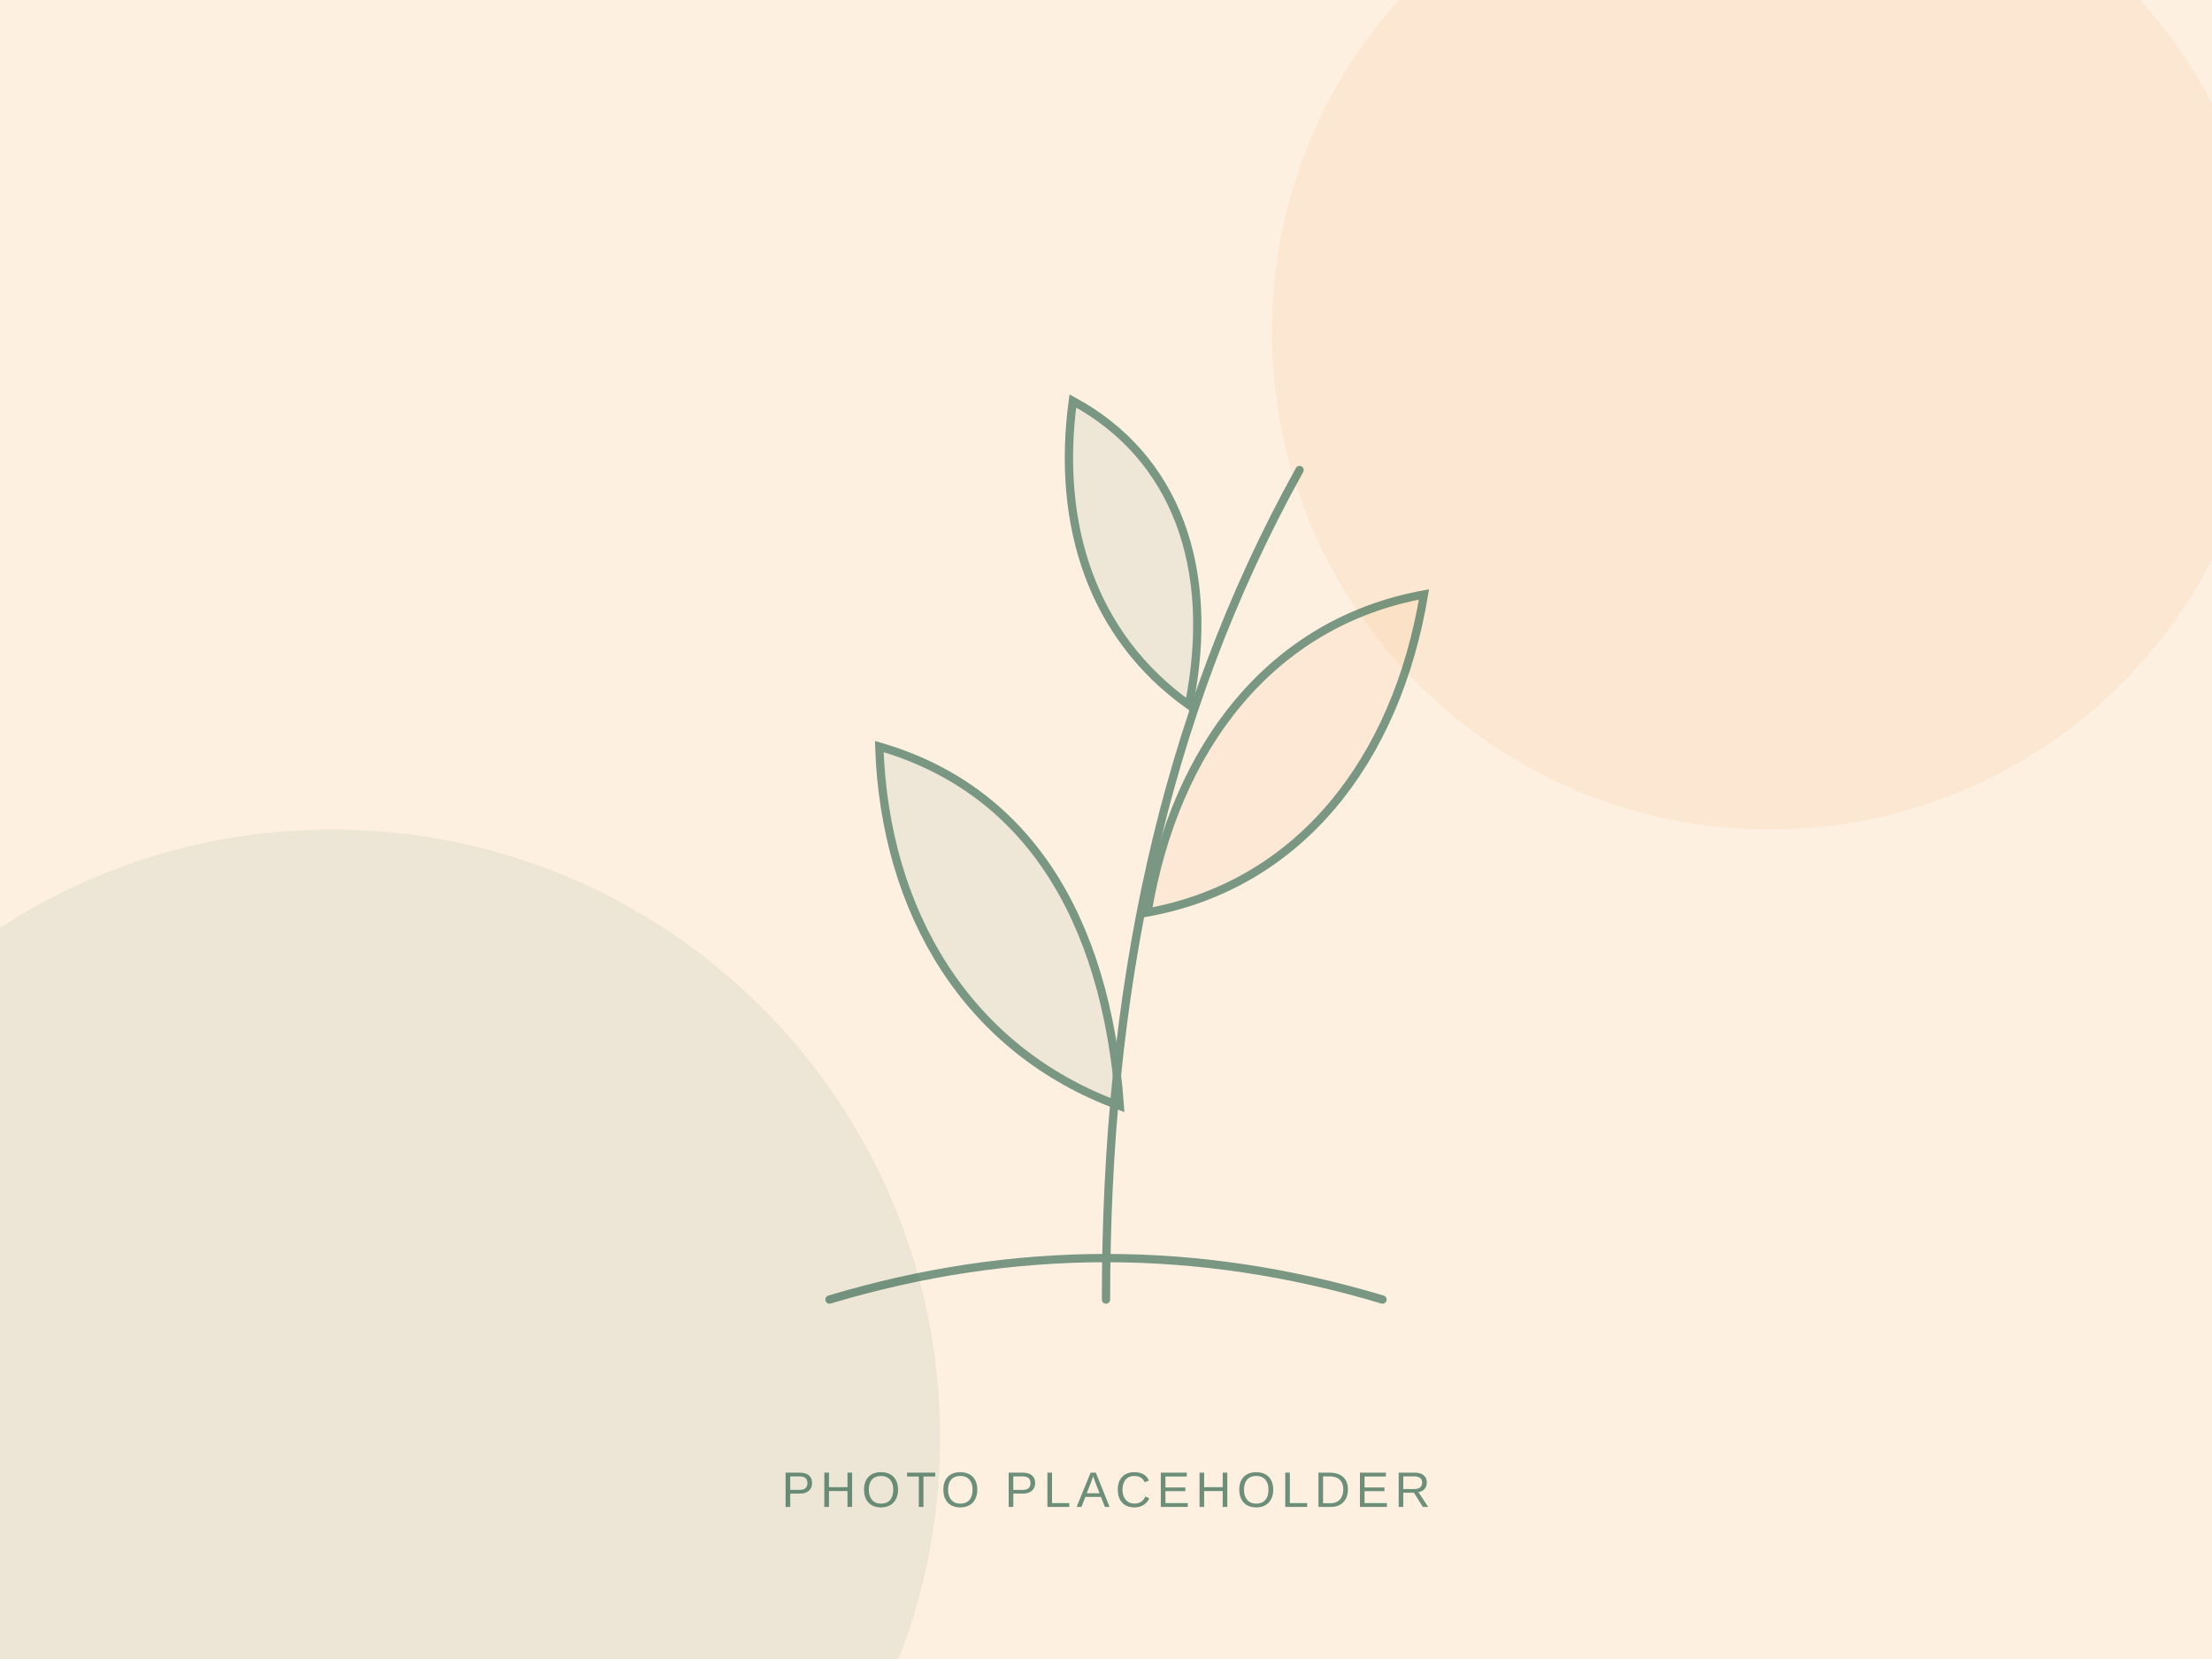
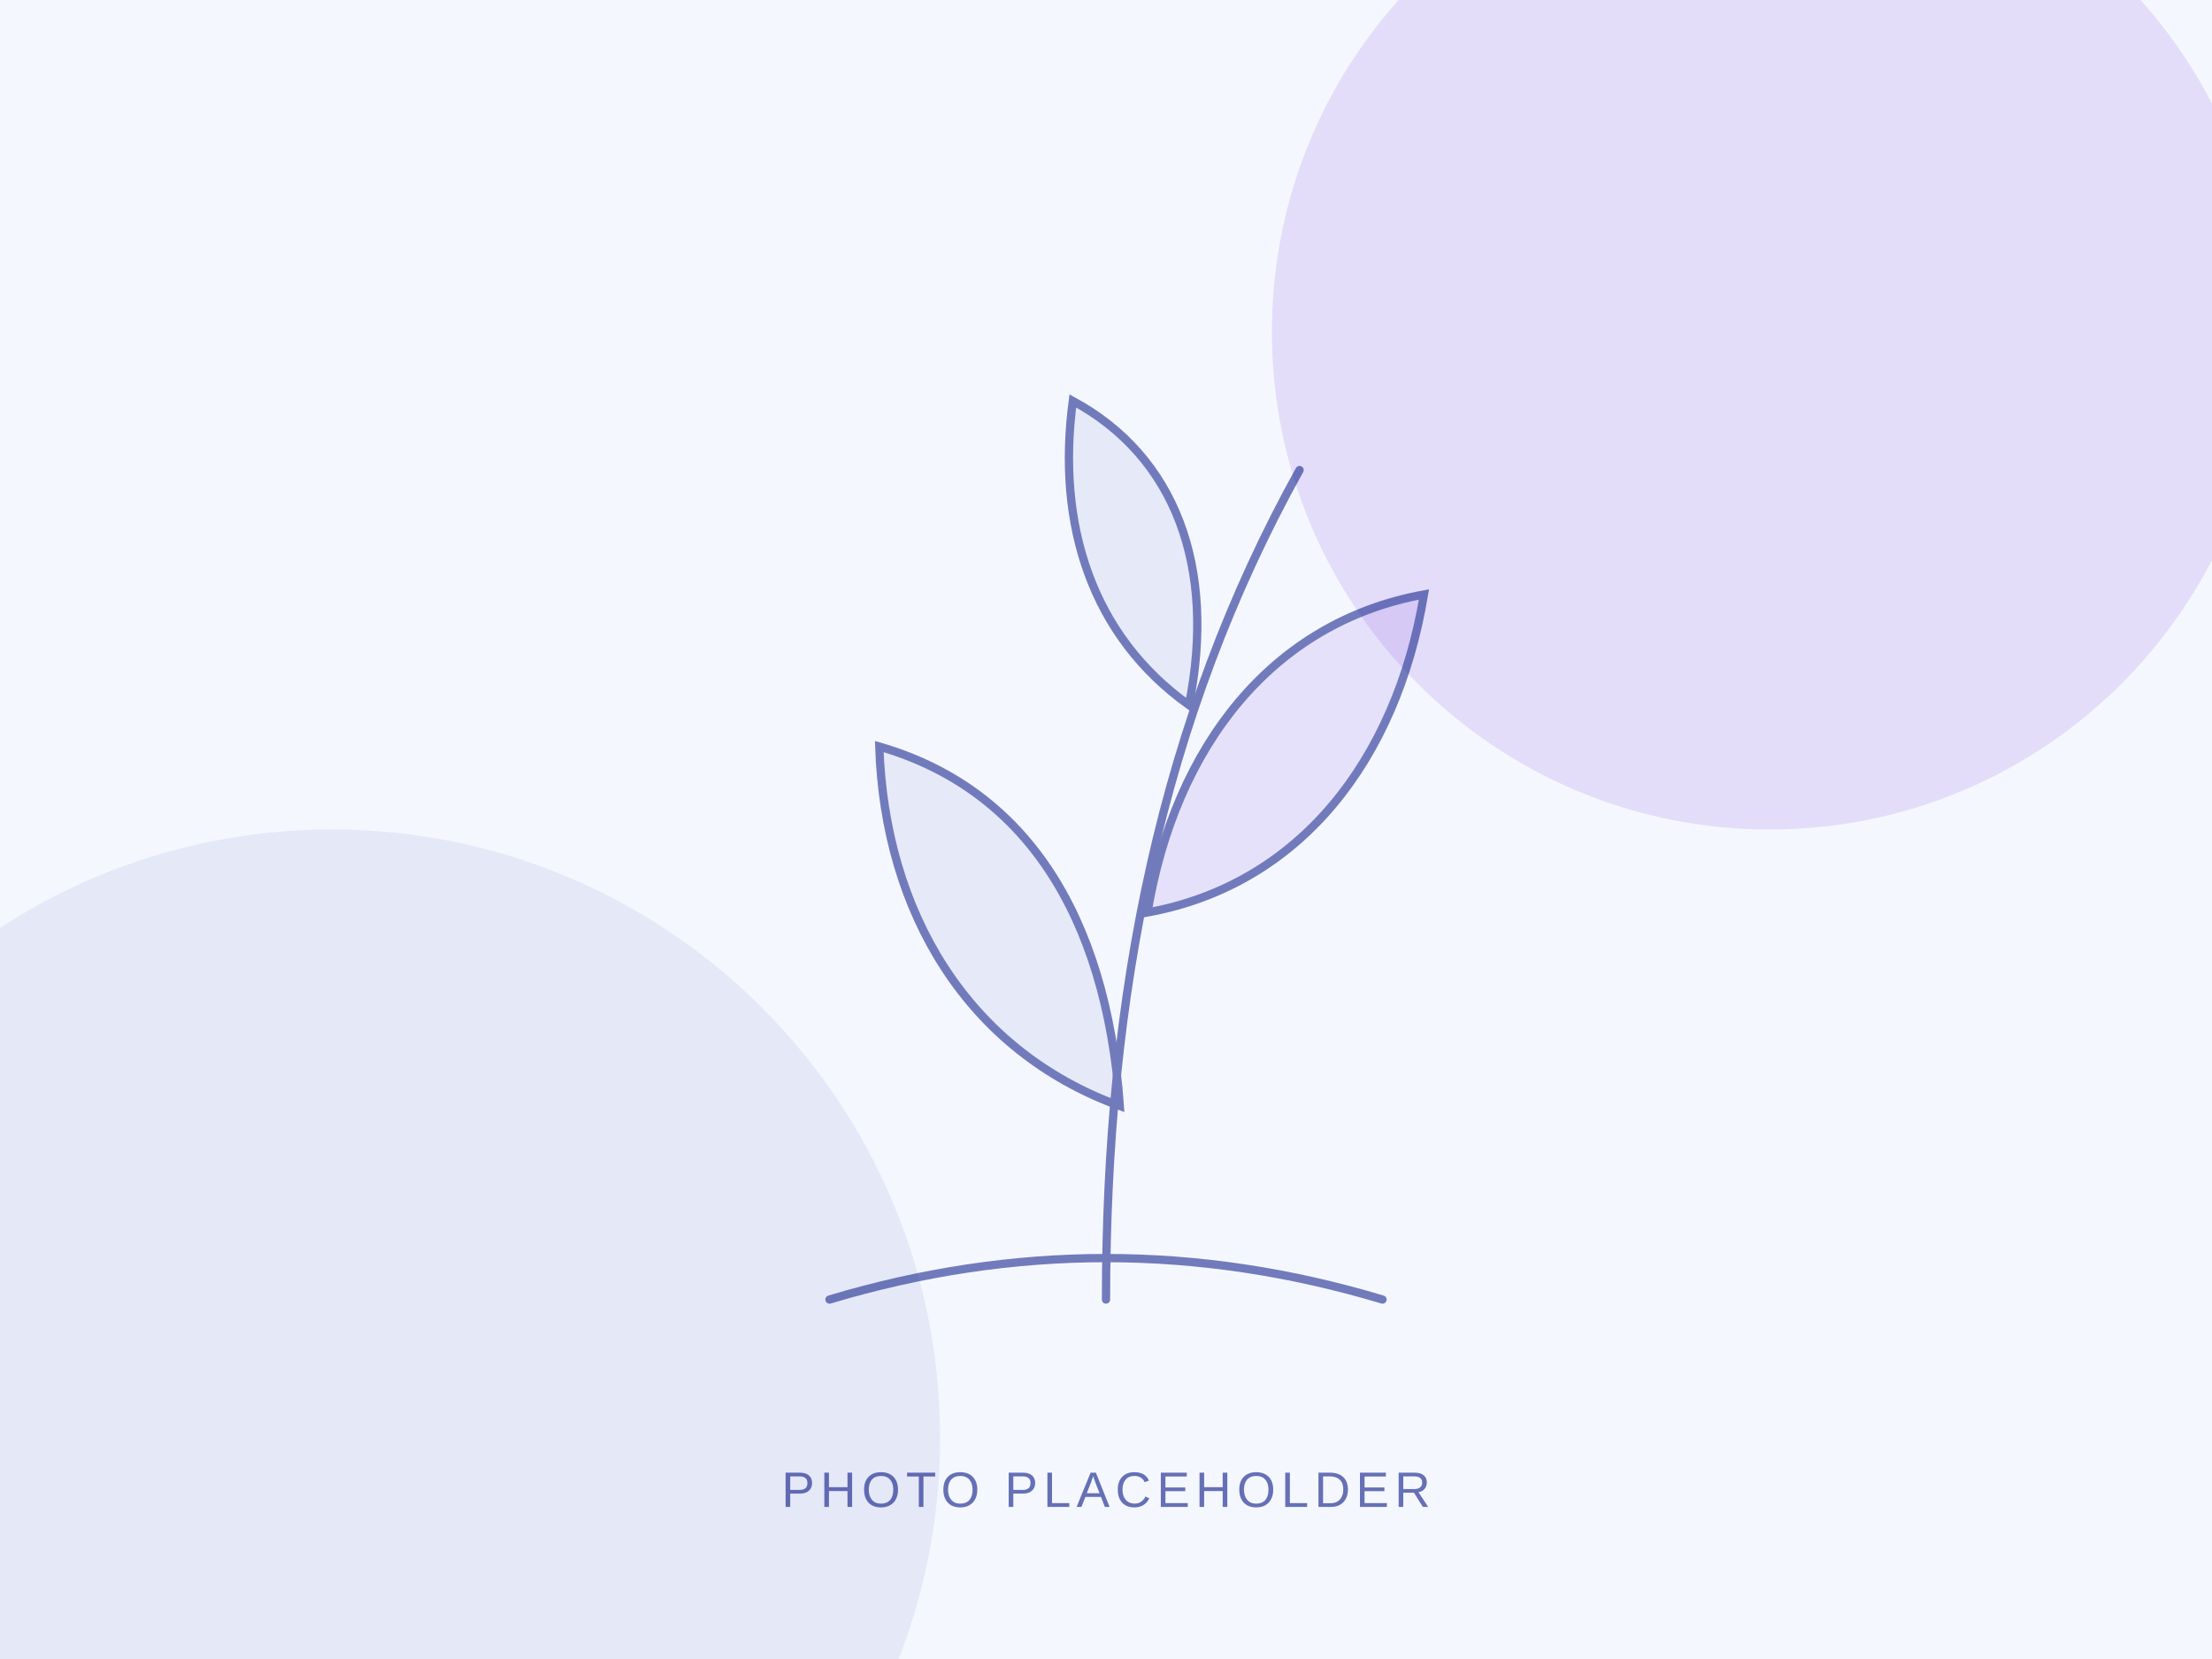
<svg xmlns="http://www.w3.org/2000/svg" viewBox="0 0 800 600" width="800" height="600">
-   <rect width="800" height="600" fill="#FDF0E1" />
-   <circle cx="640" cy="120" r="180" fill="#F9A95C" opacity="0.12" />
-   <circle cx="120" cy="520" r="220" fill="#0D4E34" opacity="0.07" />
-   <g fill="none" stroke="#0D4E34" stroke-width="3" stroke-linecap="round" opacity="0.55">
+   <rect width="800" height="600" fill="#F5F7FF" />
+   <circle cx="640" cy="120" r="180" fill="#5B1BCA" opacity="0.12" />
+   <circle cx="120" cy="520" r="220" fill="#061685" opacity="0.07" />
+   <g fill="none" stroke="#061685" stroke-width="3" stroke-linecap="round" opacity="0.55">
    <path d="M400 470 C 400 360 420 260 470 170" />
-     <path d="M405 400 C 350 380 320 330 318 270 C 370 285 400 330 405 400 Z" fill="#0D4E34" fill-opacity="0.12" />
-     <path d="M415 330 C 470 320 505 275 515 215 C 460 225 425 270 415 330 Z" fill="#F9A95C" fill-opacity="0.18" />
-     <path d="M430 255 C 395 230 382 190 388 145 C 425 165 440 205 430 255 Z" fill="#0D4E34" fill-opacity="0.12" />
+     <path d="M405 400 C 350 380 320 330 318 270 C 370 285 400 330 405 400 Z" fill="#061685" fill-opacity="0.12" />
+     <path d="M415 330 C 470 320 505 275 515 215 C 460 225 425 270 415 330 Z" fill="#5B1BCA" fill-opacity="0.18" />
+     <path d="M430 255 C 395 230 382 190 388 145 C 425 165 440 205 430 255 Z" fill="#061685" fill-opacity="0.12" />
    <path d="M300 470 Q 400 440 500 470" />
  </g>
-   <text x="400" y="545" text-anchor="middle" font-family="Arial, sans-serif" font-size="18" fill="#0D4E34" opacity="0.6" letter-spacing="2">PHOTO PLACEHOLDER</text>
+   <text x="400" y="545" text-anchor="middle" font-family="Arial, sans-serif" font-size="18" fill="#061685" opacity="0.6" letter-spacing="2">PHOTO PLACEHOLDER</text>
</svg>
